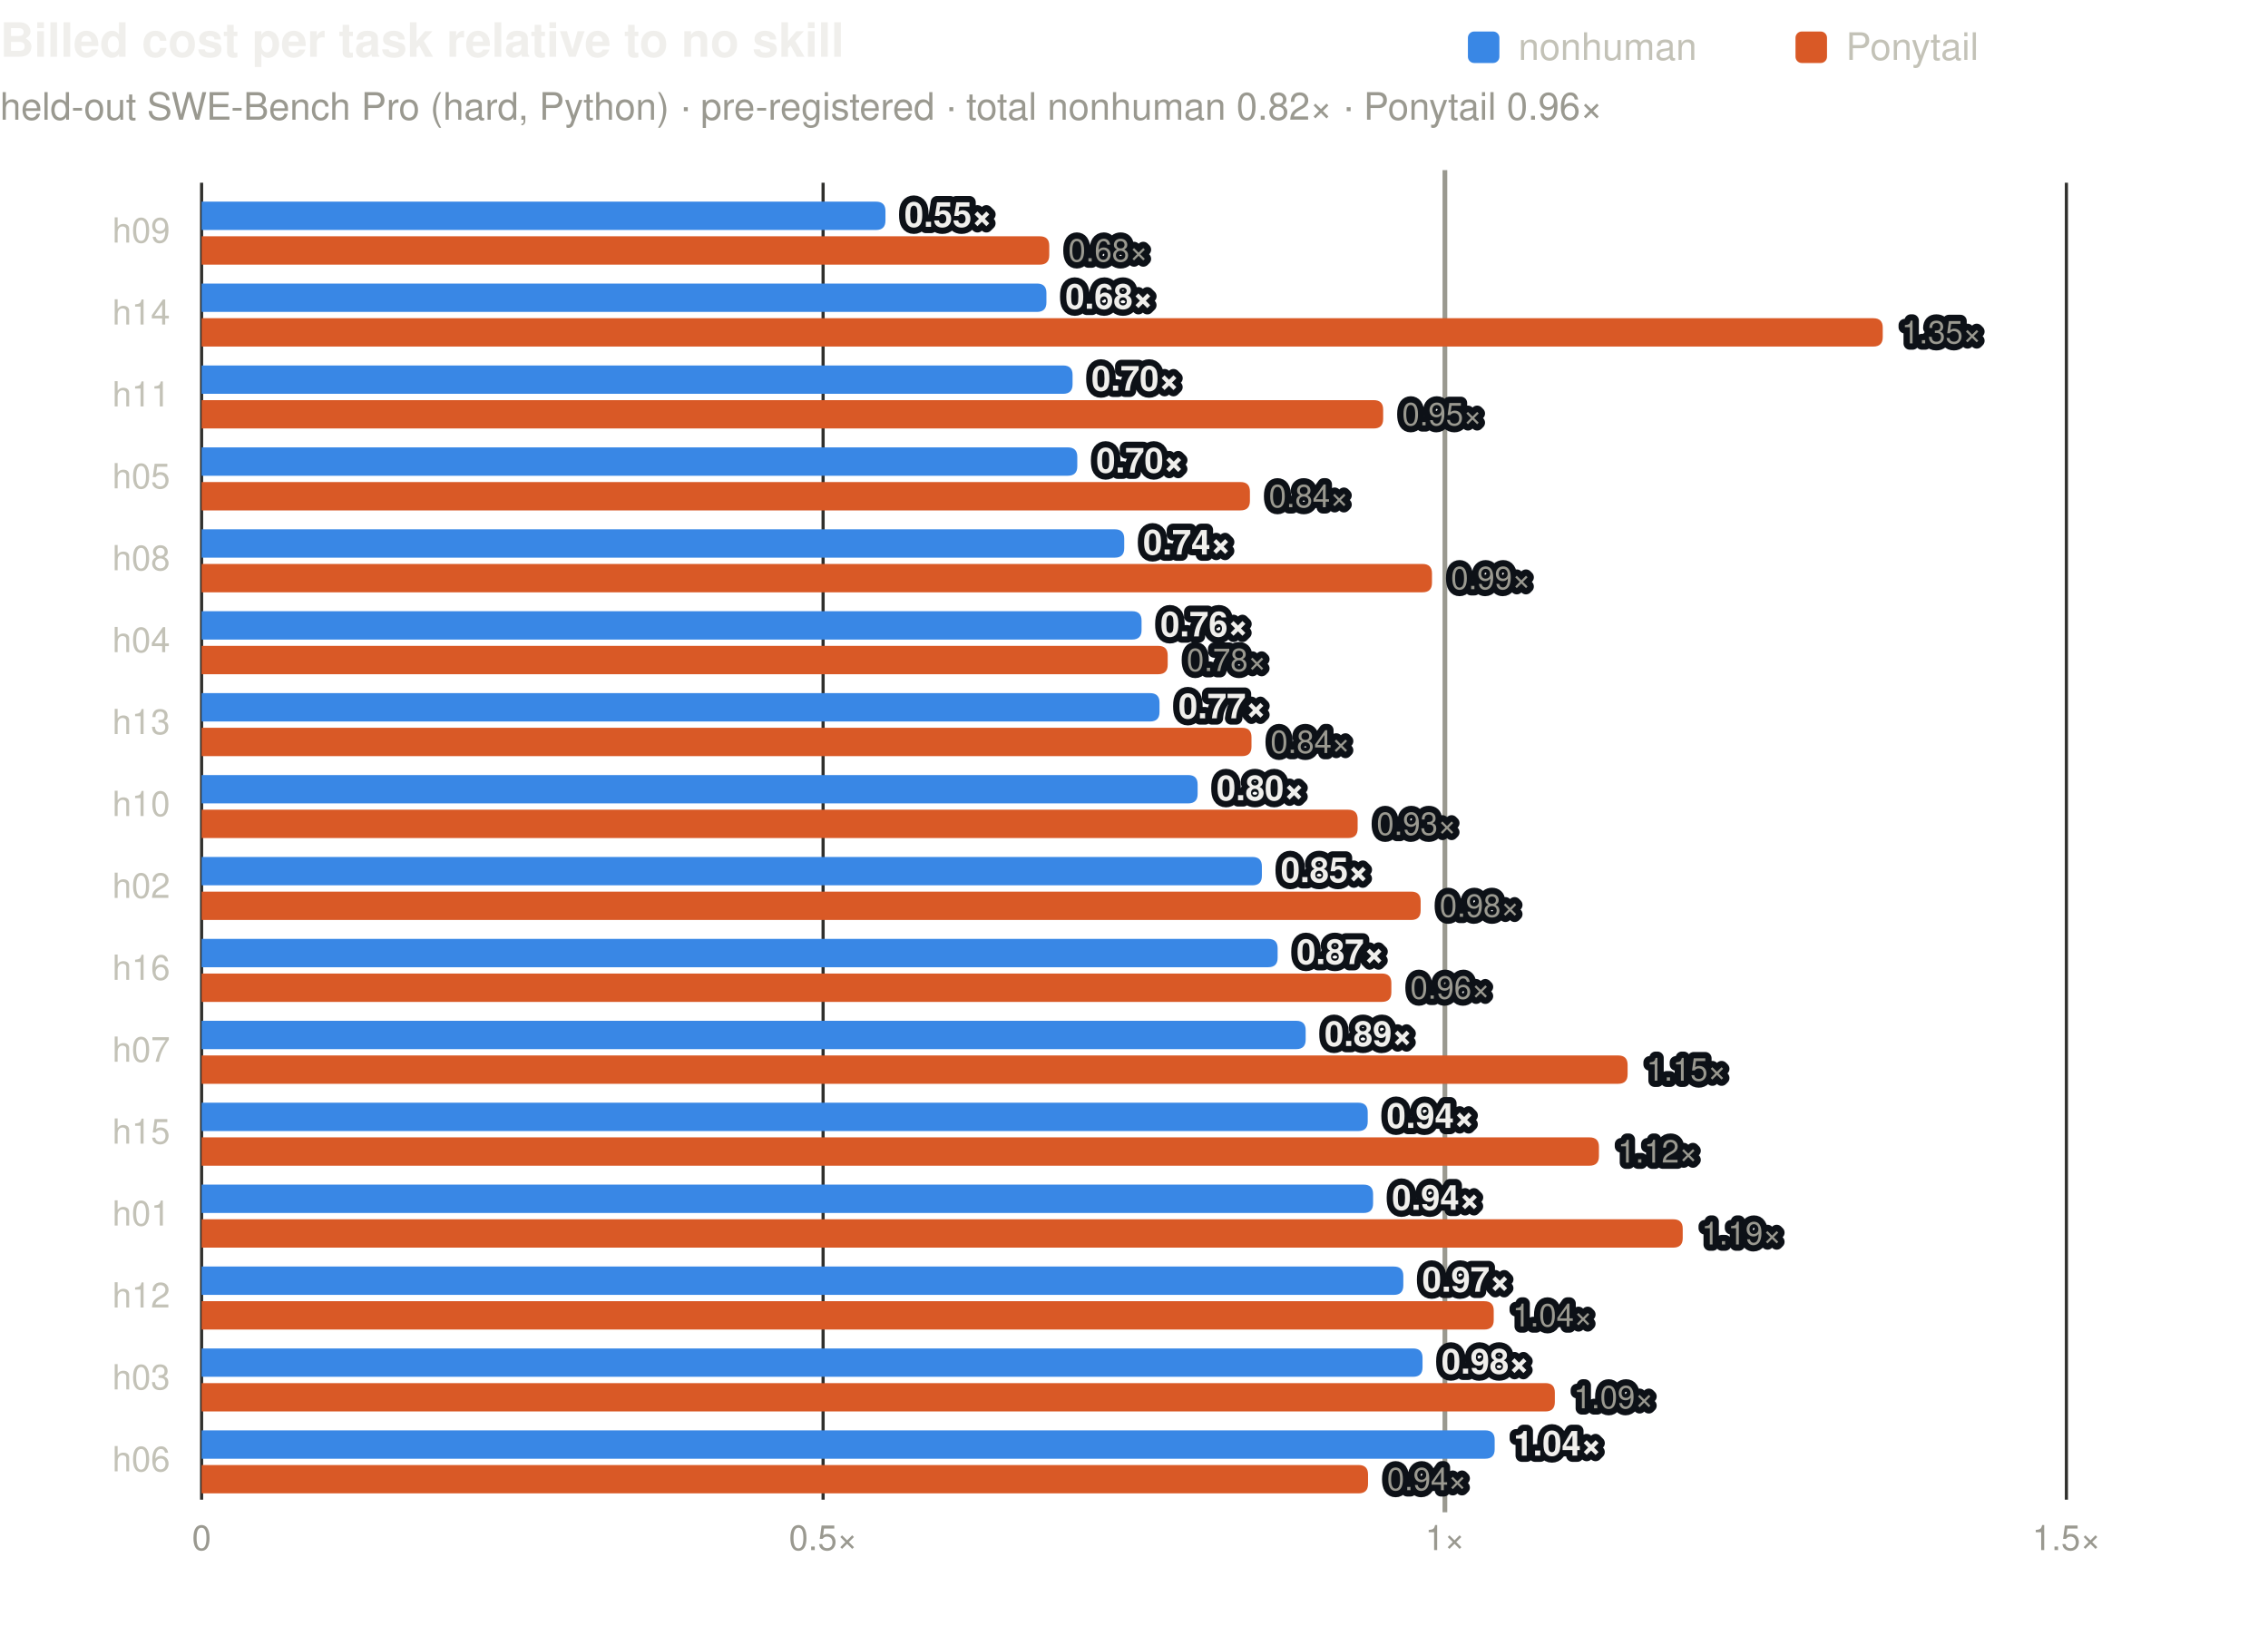
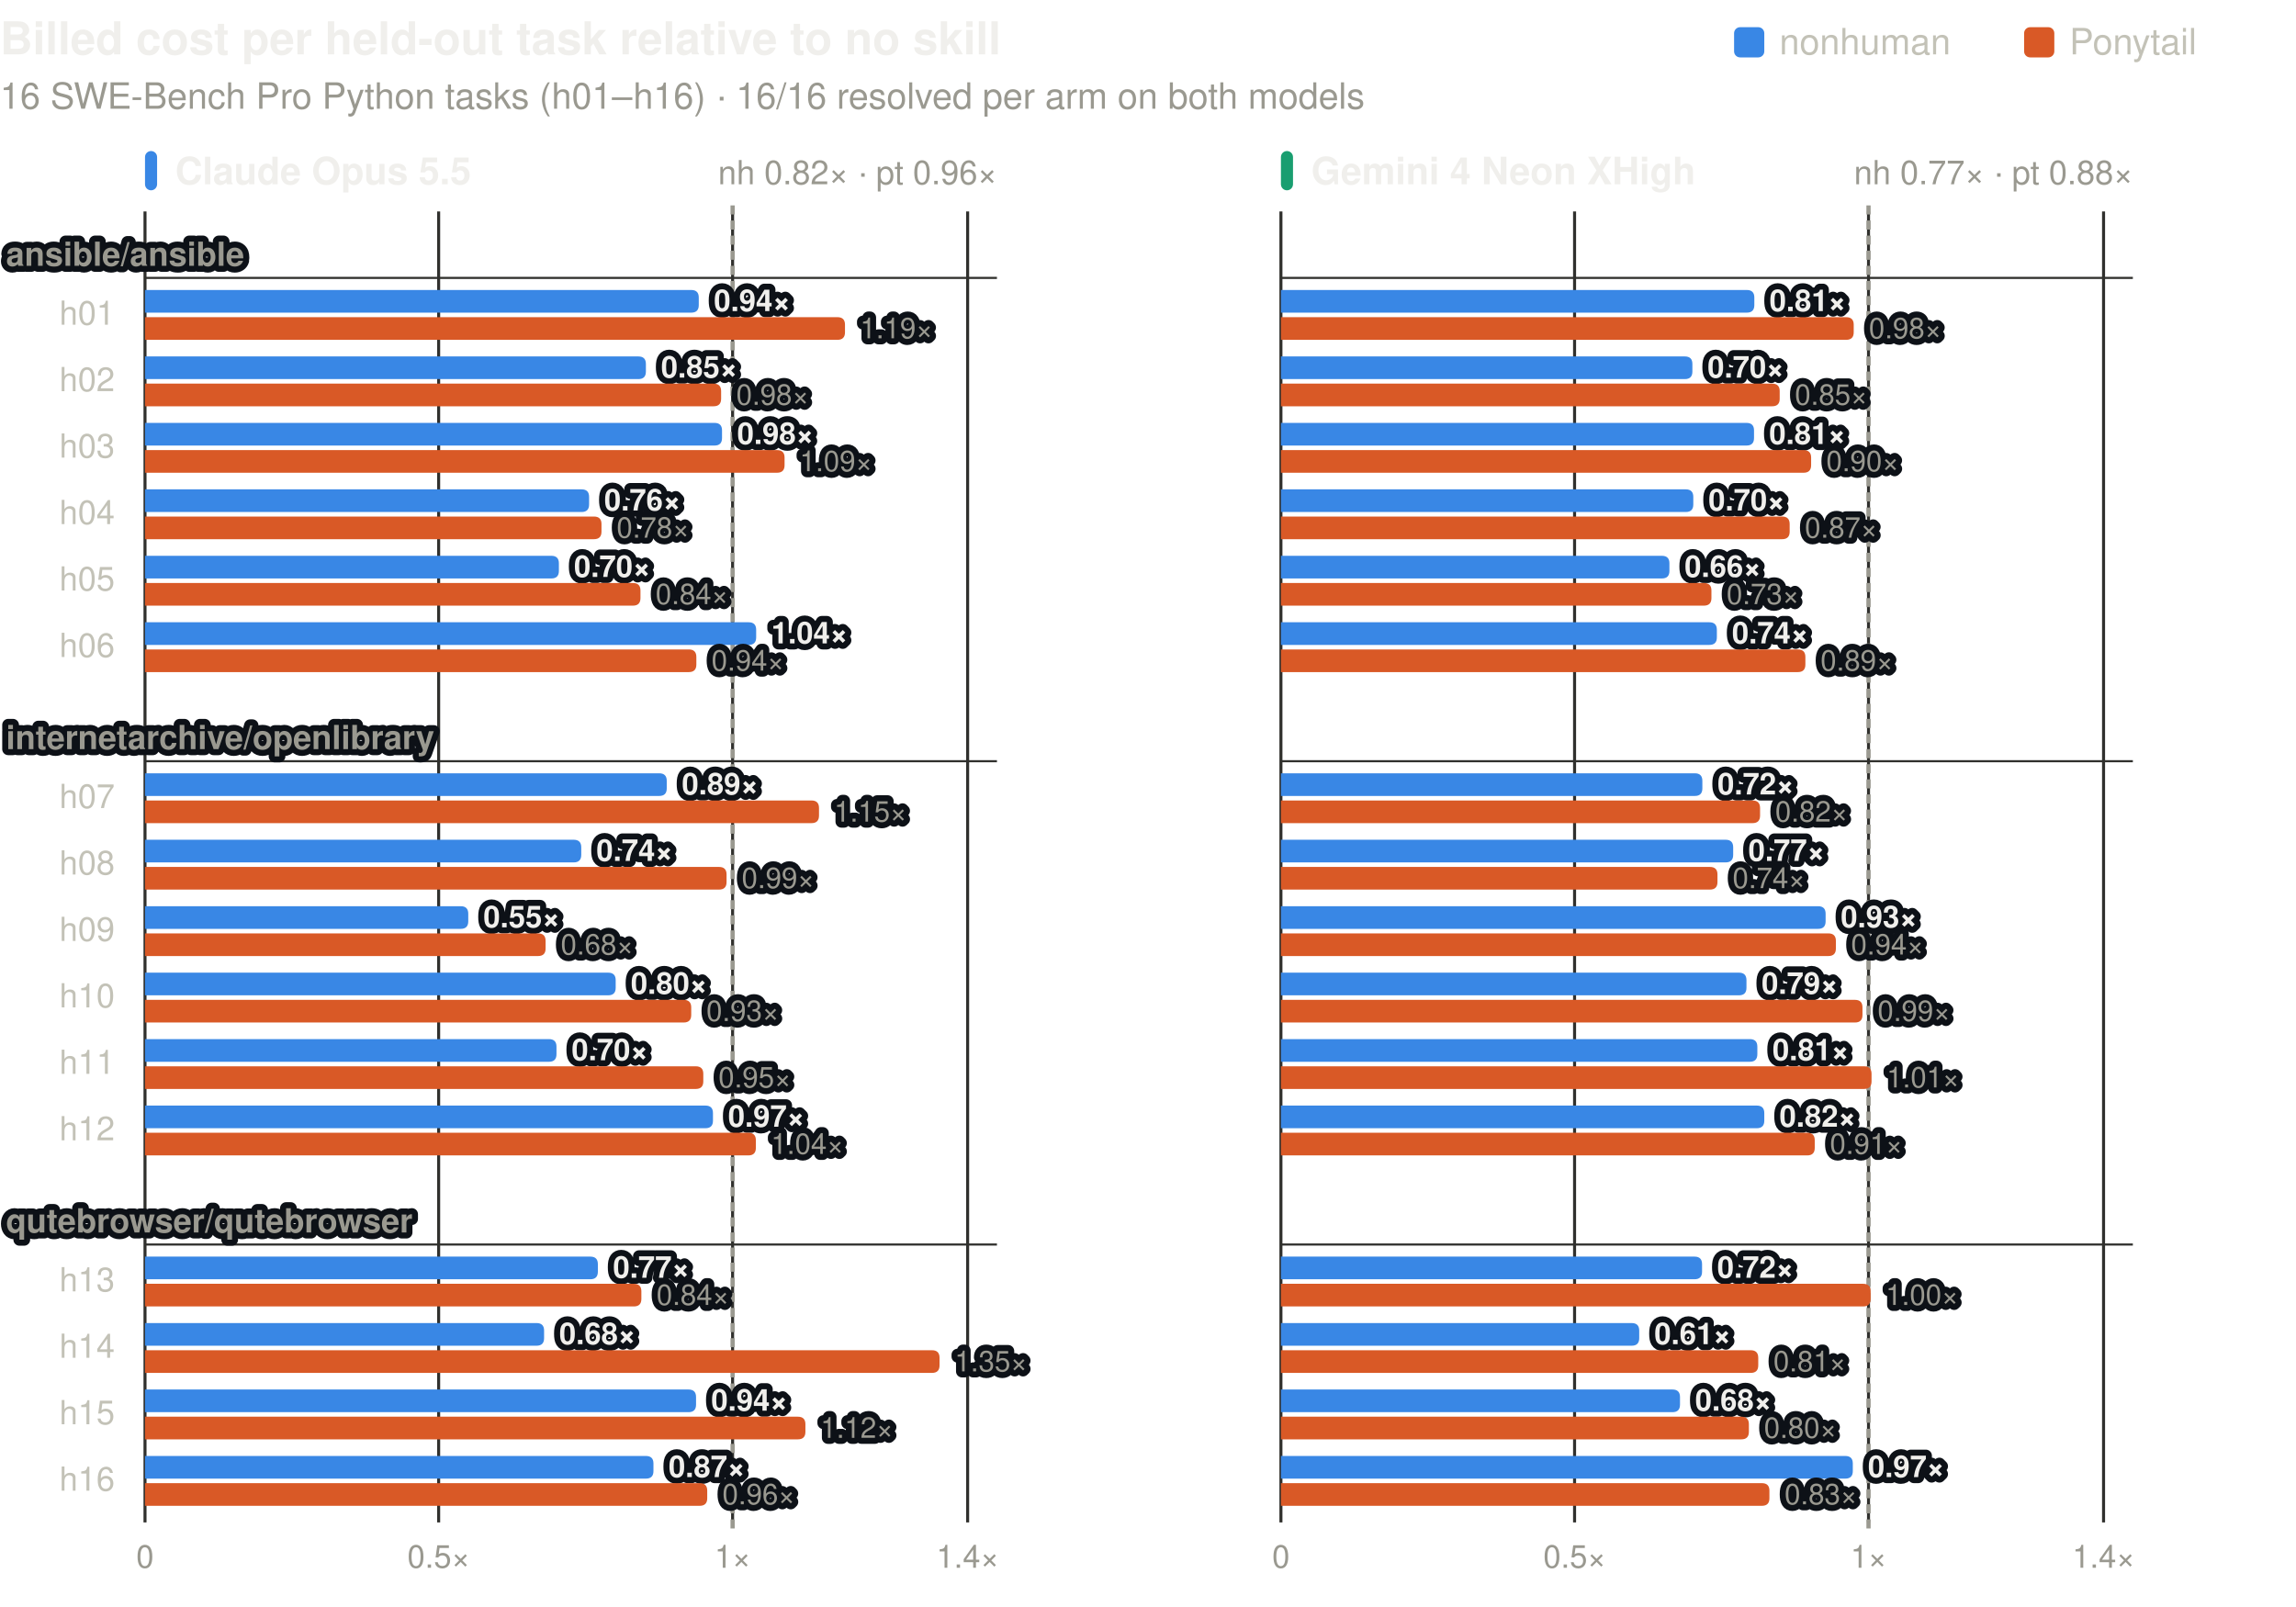
- <svg xmlns="http://www.w3.org/2000/svg" width="720" height="516" viewBox="0 0 720 516" font-family="-apple-system,BlinkMacSystemFont,'Segoe UI',Helvetica,Arial,sans-serif" role="img" aria-label="Billed cost per held-out task relative to no skill">
-   <text x="0.0" y="18.0" fill="#f0efec" font-size="15" font-weight="600" text-anchor="start">Billed cost per task relative to no skill</text>
-   <text x="0.0" y="38.0" fill="#9a9990" font-size="12" font-weight="400" text-anchor="start">held-out SWE-Bench Pro (hard, Python) · pre-registered · total nonhuman 0.82× · Ponytail 0.96×</text>
-   <rect x="466" y="10" width="10" height="10" rx="2" fill="#3987e5" />
-   <text x="482.0" y="19.0" fill="#c3c2b7" font-size="12" font-weight="400" text-anchor="start">nonhuman</text>
-   <rect x="570" y="10" width="10" height="10" rx="2" fill="#d95926" />
-   <text x="586.0" y="19.0" fill="#c3c2b7" font-size="12" font-weight="400" text-anchor="start">Ponytail</text>
-   <line x1="64.0" y1="58" x2="64.0" y2="476" stroke="#30302d" stroke-width="1" />
-   <text x="64.0" y="492.0" fill="#9a9990" font-size="11" font-weight="400" text-anchor="middle">0</text>
-   <line x1="261.3" y1="58" x2="261.3" y2="476" stroke="#30302d" stroke-width="1" />
-   <text x="261.3" y="492.0" fill="#9a9990" font-size="11" font-weight="400" text-anchor="middle">0.5×</text>
-   <line x1="458.7" y1="58" x2="458.7" y2="476" stroke="#30302d" stroke-width="1" />
-   <text x="458.7" y="492.0" fill="#9a9990" font-size="11" font-weight="400" text-anchor="middle">1×</text>
-   <line x1="656.0" y1="58" x2="656.0" y2="476" stroke="#30302d" stroke-width="1" />
-   <text x="656.0" y="492.0" fill="#9a9990" font-size="11" font-weight="400" text-anchor="middle">1.5×</text>
-   <line x1="458.7" y1="54" x2="458.7" y2="480" stroke="#9a9990" stroke-width="1.5" />
-   <text x="54.0" y="77.0" fill="#c3c2b7" font-size="11" font-weight="400" text-anchor="end">h09</text>
-   <path d="M64.0,64.0 H278.1 Q281.1,64.0 281.1,67.0 V70.0 Q281.1,73.0 278.1,73.0 H64.0 Z" fill="#3987e5" />
-   <text x="287.1" y="72.0" fill="#f0efec" font-size="11" font-weight="600" text-anchor="start" stroke="#0d1117" stroke-width="4" paint-order="stroke" stroke-linejoin="round">0.55×</text>
-   <path d="M64.0,75.0 H330.1 Q333.1,75.0 333.1,78.0 V81.0 Q333.1,84.0 330.1,84.0 H64.0 Z" fill="#d95926" />
-   <text x="339.1" y="83.0" fill="#9a9990" font-size="10" font-weight="400" text-anchor="start" stroke="#0d1117" stroke-width="4" paint-order="stroke" stroke-linejoin="round">0.68×</text>
-   <text x="54.0" y="103.0" fill="#c3c2b7" font-size="11" font-weight="400" text-anchor="end">h14</text>
-   <path d="M64.0,90.0 H329.2 Q332.2,90.0 332.2,93.0 V96.0 Q332.2,99.0 329.2,99.0 H64.0 Z" fill="#3987e5" />
-   <text x="338.2" y="98.0" fill="#f0efec" font-size="11" font-weight="600" text-anchor="start" stroke="#0d1117" stroke-width="4" paint-order="stroke" stroke-linejoin="round">0.68×</text>
-   <path d="M64.0,101.0 H594.7 Q597.7,101.0 597.7,104.0 V107.0 Q597.7,110.0 594.7,110.0 H64.0 Z" fill="#d95926" />
-   <text x="603.7" y="109.0" fill="#9a9990" font-size="10" font-weight="400" text-anchor="start" stroke="#0d1117" stroke-width="4" paint-order="stroke" stroke-linejoin="round">1.35×</text>
-   <text x="54.0" y="129.0" fill="#c3c2b7" font-size="11" font-weight="400" text-anchor="end">h11</text>
-   <path d="M64.0,116.0 H337.5 Q340.5,116.0 340.5,119.0 V122.0 Q340.5,125.0 337.5,125.0 H64.0 Z" fill="#3987e5" />
-   <text x="346.5" y="124.0" fill="#f0efec" font-size="11" font-weight="600" text-anchor="start" stroke="#0d1117" stroke-width="4" paint-order="stroke" stroke-linejoin="round">0.70×</text>
-   <path d="M64.0,127.0 H436.1 Q439.1,127.0 439.1,130.0 V133.0 Q439.1,136.0 436.1,136.0 H64.0 Z" fill="#d95926" />
-   <text x="445.1" y="135.0" fill="#9a9990" font-size="10" font-weight="400" text-anchor="start" stroke="#0d1117" stroke-width="4" paint-order="stroke" stroke-linejoin="round">0.95×</text>
-   <text x="54.0" y="155.0" fill="#c3c2b7" font-size="11" font-weight="400" text-anchor="end">h05</text>
-   <path d="M64.0,142.0 H339.0 Q342.0,142.0 342.0,145.0 V148.0 Q342.0,151.0 339.0,151.0 H64.0 Z" fill="#3987e5" />
-   <text x="348.0" y="150.0" fill="#f0efec" font-size="11" font-weight="600" text-anchor="start" stroke="#0d1117" stroke-width="4" paint-order="stroke" stroke-linejoin="round">0.70×</text>
-   <path d="M64.0,153.0 H393.8 Q396.8,153.0 396.8,156.0 V159.0 Q396.8,162.0 393.8,162.0 H64.0 Z" fill="#d95926" />
-   <text x="402.8" y="161.0" fill="#9a9990" font-size="10" font-weight="400" text-anchor="start" stroke="#0d1117" stroke-width="4" paint-order="stroke" stroke-linejoin="round">0.84×</text>
-   <text x="54.0" y="181.0" fill="#c3c2b7" font-size="11" font-weight="400" text-anchor="end">h08</text>
-   <path d="M64.0,168.0 H353.9 Q356.9,168.0 356.9,171.0 V174.0 Q356.9,177.0 353.9,177.0 H64.0 Z" fill="#3987e5" />
-   <text x="362.9" y="176.0" fill="#f0efec" font-size="11" font-weight="600" text-anchor="start" stroke="#0d1117" stroke-width="4" paint-order="stroke" stroke-linejoin="round">0.74×</text>
-   <path d="M64.0,179.0 H451.6 Q454.6,179.0 454.6,182.0 V185.0 Q454.6,188.0 451.6,188.0 H64.0 Z" fill="#d95926" />
-   <text x="460.6" y="187.0" fill="#9a9990" font-size="10" font-weight="400" text-anchor="start" stroke="#0d1117" stroke-width="4" paint-order="stroke" stroke-linejoin="round">0.99×</text>
-   <text x="54.0" y="207.0" fill="#c3c2b7" font-size="11" font-weight="400" text-anchor="end">h04</text>
-   <path d="M64.0,194.0 H359.4 Q362.4,194.0 362.4,197.0 V200.0 Q362.4,203.0 359.4,203.0 H64.0 Z" fill="#3987e5" />
-   <text x="368.4" y="202.0" fill="#f0efec" font-size="11" font-weight="600" text-anchor="start" stroke="#0d1117" stroke-width="4" paint-order="stroke" stroke-linejoin="round">0.76×</text>
-   <path d="M64.0,205.0 H367.7 Q370.7,205.0 370.7,208.0 V211.0 Q370.7,214.0 367.7,214.0 H64.0 Z" fill="#d95926" />
-   <text x="376.7" y="213.0" fill="#9a9990" font-size="10" font-weight="400" text-anchor="start" stroke="#0d1117" stroke-width="4" paint-order="stroke" stroke-linejoin="round">0.78×</text>
-   <text x="54.0" y="233.0" fill="#c3c2b7" font-size="11" font-weight="400" text-anchor="end">h13</text>
-   <path d="M64.0,220.0 H365.1 Q368.1,220.0 368.1,223.0 V226.0 Q368.1,229.0 365.1,229.0 H64.0 Z" fill="#3987e5" />
-   <text x="374.1" y="228.0" fill="#f0efec" font-size="11" font-weight="600" text-anchor="start" stroke="#0d1117" stroke-width="4" paint-order="stroke" stroke-linejoin="round">0.77×</text>
-   <path d="M64.0,231.0 H394.3 Q397.3,231.0 397.3,234.0 V237.0 Q397.3,240.0 394.3,240.0 H64.0 Z" fill="#d95926" />
-   <text x="403.3" y="239.0" fill="#9a9990" font-size="10" font-weight="400" text-anchor="start" stroke="#0d1117" stroke-width="4" paint-order="stroke" stroke-linejoin="round">0.84×</text>
-   <text x="54.0" y="259.0" fill="#c3c2b7" font-size="11" font-weight="400" text-anchor="end">h10</text>
-   <path d="M64.0,246.0 H377.2 Q380.2,246.0 380.2,249.0 V252.0 Q380.2,255.0 377.2,255.0 H64.0 Z" fill="#3987e5" />
-   <text x="386.2" y="254.0" fill="#f0efec" font-size="11" font-weight="600" text-anchor="start" stroke="#0d1117" stroke-width="4" paint-order="stroke" stroke-linejoin="round">0.80×</text>
-   <path d="M64.0,257.0 H428.0 Q431.0,257.0 431.0,260.0 V263.0 Q431.0,266.0 428.0,266.0 H64.0 Z" fill="#d95926" />
-   <text x="437.0" y="265.0" fill="#9a9990" font-size="10" font-weight="400" text-anchor="start" stroke="#0d1117" stroke-width="4" paint-order="stroke" stroke-linejoin="round">0.93×</text>
-   <text x="54.0" y="285.0" fill="#c3c2b7" font-size="11" font-weight="400" text-anchor="end">h02</text>
-   <path d="M64.0,272.0 H397.6 Q400.6,272.0 400.6,275.0 V278.0 Q400.6,281.0 397.6,281.0 H64.0 Z" fill="#3987e5" />
-   <text x="406.6" y="280.0" fill="#f0efec" font-size="11" font-weight="600" text-anchor="start" stroke="#0d1117" stroke-width="4" paint-order="stroke" stroke-linejoin="round">0.85×</text>
-   <path d="M64.0,283.0 H448.0 Q451.0,283.0 451.0,286.0 V289.0 Q451.0,292.0 448.0,292.0 H64.0 Z" fill="#d95926" />
-   <text x="457.0" y="291.0" fill="#9a9990" font-size="10" font-weight="400" text-anchor="start" stroke="#0d1117" stroke-width="4" paint-order="stroke" stroke-linejoin="round">0.98×</text>
-   <text x="54.0" y="311.0" fill="#c3c2b7" font-size="11" font-weight="400" text-anchor="end">h16</text>
-   <path d="M64.0,298.0 H402.6 Q405.6,298.0 405.6,301.0 V304.0 Q405.6,307.0 402.6,307.0 H64.0 Z" fill="#3987e5" />
-   <text x="411.6" y="306.0" fill="#f0efec" font-size="11" font-weight="600" text-anchor="start" stroke="#0d1117" stroke-width="4" paint-order="stroke" stroke-linejoin="round">0.87×</text>
-   <path d="M64.0,309.0 H438.7 Q441.7,309.0 441.7,312.0 V315.0 Q441.7,318.0 438.7,318.0 H64.0 Z" fill="#d95926" />
-   <text x="447.7" y="317.0" fill="#9a9990" font-size="10" font-weight="400" text-anchor="start" stroke="#0d1117" stroke-width="4" paint-order="stroke" stroke-linejoin="round">0.96×</text>
-   <text x="54.0" y="337.0" fill="#c3c2b7" font-size="11" font-weight="400" text-anchor="end">h07</text>
-   <path d="M64.0,324.0 H411.5 Q414.5,324.0 414.5,327.0 V330.0 Q414.5,333.0 411.5,333.0 H64.0 Z" fill="#3987e5" />
-   <text x="420.5" y="332.0" fill="#f0efec" font-size="11" font-weight="600" text-anchor="start" stroke="#0d1117" stroke-width="4" paint-order="stroke" stroke-linejoin="round">0.89×</text>
-   <path d="M64.0,335.0 H513.7 Q516.7,335.0 516.7,338.0 V341.0 Q516.7,344.0 513.7,344.0 H64.0 Z" fill="#d95926" />
-   <text x="522.7" y="343.0" fill="#9a9990" font-size="10" font-weight="400" text-anchor="start" stroke="#0d1117" stroke-width="4" paint-order="stroke" stroke-linejoin="round">1.15×</text>
-   <text x="54.0" y="363.0" fill="#c3c2b7" font-size="11" font-weight="400" text-anchor="end">h15</text>
-   <path d="M64.0,350.0 H431.2 Q434.2,350.0 434.2,353.0 V356.0 Q434.2,359.0 431.2,359.0 H64.0 Z" fill="#3987e5" />
-   <text x="440.2" y="358.0" fill="#f0efec" font-size="11" font-weight="600" text-anchor="start" stroke="#0d1117" stroke-width="4" paint-order="stroke" stroke-linejoin="round">0.94×</text>
-   <path d="M64.0,361.0 H504.6 Q507.6,361.0 507.6,364.0 V367.0 Q507.6,370.0 504.6,370.0 H64.0 Z" fill="#d95926" />
-   <text x="513.6" y="369.0" fill="#9a9990" font-size="10" font-weight="400" text-anchor="start" stroke="#0d1117" stroke-width="4" paint-order="stroke" stroke-linejoin="round">1.12×</text>
-   <text x="54.0" y="389.0" fill="#c3c2b7" font-size="11" font-weight="400" text-anchor="end">h01</text>
-   <path d="M64.0,376.0 H432.9 Q435.9,376.0 435.9,379.0 V382.0 Q435.9,385.0 432.9,385.0 H64.0 Z" fill="#3987e5" />
-   <text x="441.9" y="384.0" fill="#f0efec" font-size="11" font-weight="600" text-anchor="start" stroke="#0d1117" stroke-width="4" paint-order="stroke" stroke-linejoin="round">0.94×</text>
-   <path d="M64.0,387.0 H531.2 Q534.2,387.0 534.2,390.0 V393.0 Q534.2,396.0 531.2,396.0 H64.0 Z" fill="#d95926" />
-   <text x="540.2" y="395.0" fill="#9a9990" font-size="10" font-weight="400" text-anchor="start" stroke="#0d1117" stroke-width="4" paint-order="stroke" stroke-linejoin="round">1.19×</text>
-   <text x="54.0" y="415.0" fill="#c3c2b7" font-size="11" font-weight="400" text-anchor="end">h12</text>
-   <path d="M64.0,402.0 H442.5 Q445.5,402.0 445.5,405.0 V408.0 Q445.5,411.0 442.5,411.0 H64.0 Z" fill="#3987e5" />
-   <text x="451.5" y="410.0" fill="#f0efec" font-size="11" font-weight="600" text-anchor="start" stroke="#0d1117" stroke-width="4" paint-order="stroke" stroke-linejoin="round">0.97×</text>
-   <path d="M64.0,413.0 H471.2 Q474.2,413.0 474.2,416.0 V419.0 Q474.2,422.0 471.2,422.0 H64.0 Z" fill="#d95926" />
-   <text x="480.2" y="421.0" fill="#9a9990" font-size="10" font-weight="400" text-anchor="start" stroke="#0d1117" stroke-width="4" paint-order="stroke" stroke-linejoin="round">1.04×</text>
-   <text x="54.0" y="441.0" fill="#c3c2b7" font-size="11" font-weight="400" text-anchor="end">h03</text>
-   <path d="M64.0,428.0 H448.6 Q451.6,428.0 451.6,431.0 V434.0 Q451.6,437.0 448.6,437.0 H64.0 Z" fill="#3987e5" />
-   <text x="457.6" y="436.0" fill="#f0efec" font-size="11" font-weight="600" text-anchor="start" stroke="#0d1117" stroke-width="4" paint-order="stroke" stroke-linejoin="round">0.98×</text>
-   <path d="M64.0,439.0 H490.6 Q493.6,439.0 493.6,442.0 V445.0 Q493.6,448.0 490.6,448.0 H64.0 Z" fill="#d95926" />
-   <text x="499.6" y="447.0" fill="#9a9990" font-size="10" font-weight="400" text-anchor="start" stroke="#0d1117" stroke-width="4" paint-order="stroke" stroke-linejoin="round">1.09×</text>
-   <text x="54.0" y="467.0" fill="#c3c2b7" font-size="11" font-weight="400" text-anchor="end">h06</text>
-   <path d="M64.0,454.0 H471.5 Q474.5,454.0 474.5,457.0 V460.0 Q474.5,463.0 471.5,463.0 H64.0 Z" fill="#3987e5" />
-   <text x="480.5" y="462.0" fill="#f0efec" font-size="11" font-weight="600" text-anchor="start" stroke="#0d1117" stroke-width="4" paint-order="stroke" stroke-linejoin="round">1.04×</text>
-   <path d="M64.0,465.0 H431.3 Q434.3,465.0 434.3,468.0 V471.0 Q434.3,474.0 431.3,474.0 H64.0 Z" fill="#d95926" />
-   <text x="440.3" y="473.0" fill="#9a9990" font-size="10" font-weight="400" text-anchor="start" stroke="#0d1117" stroke-width="4" paint-order="stroke" stroke-linejoin="round">0.94×</text>
+ <svg xmlns="http://www.w3.org/2000/svg" width="760" height="532" viewBox="0 0 760 532" font-family="-apple-system,BlinkMacSystemFont,'Segoe UI',Helvetica,Arial,sans-serif" role="img" aria-label="Billed cost per held-out task on Claude Opus 5.5 and Gemini 4 Neon XHigh">
+   <text x="0.0" y="18.0" fill="#f0efec" font-size="15" font-weight="600" text-anchor="start">Billed cost per held-out task relative to no skill</text>
+   <text x="0.0" y="36.0" fill="#9a9990" font-size="12" font-weight="400" text-anchor="start">16 SWE-Bench Pro Python tasks (h01–h16) · 16/16 resolved per arm on both models</text>
+   <rect x="574" y="9" width="10" height="10" rx="2" fill="#3987e5" />
+   <text x="589.0" y="18.0" fill="#c3c2b7" font-size="12" font-weight="400" text-anchor="start">nonhuman</text>
+   <rect x="670" y="9" width="10" height="10" rx="2" fill="#d95926" />
+   <text x="685.0" y="18.0" fill="#c3c2b7" font-size="12" font-weight="400" text-anchor="start">Ponytail</text>
+   <rect x="48" y="50" width="4" height="13" rx="2" fill="#3987e5" />
+   <text x="58.0" y="61.0" fill="#f0efec" font-size="12.5" font-weight="650" text-anchor="start">Claude Opus 5.5</text>
+   <text x="330.0" y="61.0" fill="#9a9990" font-size="11" font-weight="400" text-anchor="end">nh 0.82× · pt 0.96×</text>
+   <line x1="48.0" y1="70" x2="48.0" y2="504" stroke="#30302d" stroke-width="1" />
+   <text x="48.0" y="519.0" fill="#9a9990" font-size="10.5" font-weight="400" text-anchor="middle">0</text>
+   <line x1="145.2" y1="70" x2="145.2" y2="504" stroke="#30302d" stroke-width="1" />
+   <text x="145.2" y="519.0" fill="#9a9990" font-size="10.5" font-weight="400" text-anchor="middle">0.5×</text>
+   <line x1="242.5" y1="70" x2="242.5" y2="504" stroke="#30302d" stroke-width="1" />
+   <text x="242.5" y="519.0" fill="#9a9990" font-size="10.5" font-weight="400" text-anchor="middle">1×</text>
+   <line x1="320.3" y1="70" x2="320.3" y2="504" stroke="#30302d" stroke-width="1" />
+   <text x="320.3" y="519.0" fill="#9a9990" font-size="10.5" font-weight="400" text-anchor="middle">1.4×</text>
+   <line x1="242.5" y1="68" x2="242.5" y2="506" stroke="#9a9990" stroke-width="1.4" stroke-dasharray="3,2" />
+   <rect x="424" y="50" width="4" height="13" rx="2" fill="#199e70" />
+   <text x="434.0" y="61.0" fill="#f0efec" font-size="12.5" font-weight="650" text-anchor="start">Gemini 4 Neon XHigh</text>
+   <text x="706.0" y="61.0" fill="#9a9990" font-size="11" font-weight="400" text-anchor="end">nh 0.77× · pt 0.88×</text>
+   <line x1="424.0" y1="70" x2="424.0" y2="504" stroke="#30302d" stroke-width="1" />
+   <text x="424.0" y="519.0" fill="#9a9990" font-size="10.5" font-weight="400" text-anchor="middle">0</text>
+   <line x1="521.2" y1="70" x2="521.2" y2="504" stroke="#30302d" stroke-width="1" />
+   <text x="521.2" y="519.0" fill="#9a9990" font-size="10.5" font-weight="400" text-anchor="middle">0.5×</text>
+   <line x1="618.5" y1="70" x2="618.5" y2="504" stroke="#30302d" stroke-width="1" />
+   <text x="618.5" y="519.0" fill="#9a9990" font-size="10.5" font-weight="400" text-anchor="middle">1×</text>
+   <line x1="696.3" y1="70" x2="696.3" y2="504" stroke="#30302d" stroke-width="1" />
+   <text x="696.3" y="519.0" fill="#9a9990" font-size="10.5" font-weight="400" text-anchor="middle">1.4×</text>
+   <line x1="618.5" y1="68" x2="618.5" y2="506" stroke="#9a9990" stroke-width="1.4" stroke-dasharray="3,2" />
+   <line x1="48" y1="92" x2="330" y2="92" stroke="#30302d" stroke-width="0.7" />
+   <line x1="424" y1="92" x2="706" y2="92" stroke="#30302d" stroke-width="0.7" />
+   <text x="2.0" y="88.0" fill="#9a9990" font-size="11" font-weight="600" text-anchor="start" stroke="#0d1117" stroke-width="4" paint-order="stroke" stroke-linejoin="round">ansible/ansible</text>
+   <text x="38.0" y="107.5" fill="#c3c2b7" font-size="11" font-weight="500" text-anchor="end">h01</text>
+   <path d="M48.0,96.0 H228.8 Q231.3,96.0 231.3,98.5 V101.0 Q231.3,103.5 228.8,103.5 H48.0 Z" fill="#3987e5" />
+   <text x="236.3" y="103.0" fill="#f0efec" font-size="10" font-weight="600" text-anchor="start" stroke="#0d1117" stroke-width="4" paint-order="stroke" stroke-linejoin="round">0.94×</text>
+   <path d="M48.0,105.0 H277.2 Q279.7,105.0 279.7,107.5 V110.0 Q279.7,112.5 277.2,112.5 H48.0 Z" fill="#d95926" />
+   <text x="284.7" y="112.0" fill="#9a9990" font-size="9.5" font-weight="400" text-anchor="start" stroke="#0d1117" stroke-width="4" paint-order="stroke" stroke-linejoin="round">1.19×</text>
+   <path d="M424.0,96.0 H578.2 Q580.7,96.0 580.7,98.5 V101.0 Q580.7,103.5 578.2,103.5 H424.0 Z" fill="#3987e5" />
+   <text x="585.7" y="103.0" fill="#f0efec" font-size="10" font-weight="600" text-anchor="start" stroke="#0d1117" stroke-width="4" paint-order="stroke" stroke-linejoin="round">0.81×</text>
+   <path d="M424.0,105.0 H611.1 Q613.6,105.0 613.6,107.5 V110.0 Q613.6,112.5 611.1,112.5 H424.0 Z" fill="#d95926" />
+   <text x="618.6" y="112.0" fill="#9a9990" font-size="9.5" font-weight="400" text-anchor="start" stroke="#0d1117" stroke-width="4" paint-order="stroke" stroke-linejoin="round">0.98×</text>
+   <text x="38.0" y="129.5" fill="#c3c2b7" font-size="11" font-weight="500" text-anchor="end">h02</text>
+   <path d="M48.0,118.0 H211.3 Q213.8,118.0 213.8,120.5 V123.0 Q213.8,125.5 211.3,125.5 H48.0 Z" fill="#3987e5" />
+   <text x="218.8" y="125.0" fill="#f0efec" font-size="10" font-weight="600" text-anchor="start" stroke="#0d1117" stroke-width="4" paint-order="stroke" stroke-linejoin="round">0.85×</text>
+   <path d="M48.0,127.0 H236.2 Q238.7,127.0 238.7,129.5 V132.0 Q238.7,134.5 236.2,134.5 H48.0 Z" fill="#d95926" />
+   <text x="243.7" y="134.0" fill="#9a9990" font-size="9.5" font-weight="400" text-anchor="start" stroke="#0d1117" stroke-width="4" paint-order="stroke" stroke-linejoin="round">0.98×</text>
+   <path d="M424.0,118.0 H557.7 Q560.2,118.0 560.2,120.5 V123.0 Q560.2,125.5 557.7,125.5 H424.0 Z" fill="#3987e5" />
+   <text x="565.2" y="125.0" fill="#f0efec" font-size="10" font-weight="600" text-anchor="start" stroke="#0d1117" stroke-width="4" paint-order="stroke" stroke-linejoin="round">0.70×</text>
+   <path d="M424.0,127.0 H586.6 Q589.1,127.0 589.1,129.5 V132.0 Q589.1,134.5 586.6,134.5 H424.0 Z" fill="#d95926" />
+   <text x="594.1" y="134.0" fill="#9a9990" font-size="9.5" font-weight="400" text-anchor="start" stroke="#0d1117" stroke-width="4" paint-order="stroke" stroke-linejoin="round">0.85×</text>
+   <text x="38.0" y="151.5" fill="#c3c2b7" font-size="11" font-weight="500" text-anchor="end">h03</text>
+   <path d="M48.0,140.0 H236.5 Q239.0,140.0 239.0,142.5 V145.0 Q239.0,147.5 236.5,147.5 H48.0 Z" fill="#3987e5" />
+   <text x="244.0" y="147.0" fill="#f0efec" font-size="10" font-weight="600" text-anchor="start" stroke="#0d1117" stroke-width="4" paint-order="stroke" stroke-linejoin="round">0.98×</text>
+   <path d="M48.0,149.0 H257.2 Q259.7,149.0 259.7,151.5 V154.0 Q259.7,156.5 257.2,156.5 H48.0 Z" fill="#d95926" />
+   <text x="264.7" y="156.0" fill="#9a9990" font-size="9.5" font-weight="400" text-anchor="start" stroke="#0d1117" stroke-width="4" paint-order="stroke" stroke-linejoin="round">1.09×</text>
+   <path d="M424.0,140.0 H578.1 Q580.6,140.0 580.6,142.5 V145.0 Q580.6,147.5 578.1,147.5 H424.0 Z" fill="#3987e5" />
+   <text x="585.6" y="147.0" fill="#f0efec" font-size="10" font-weight="600" text-anchor="start" stroke="#0d1117" stroke-width="4" paint-order="stroke" stroke-linejoin="round">0.81×</text>
+   <path d="M424.0,149.0 H597.0 Q599.5,149.0 599.5,151.5 V154.0 Q599.5,156.5 597.0,156.5 H424.0 Z" fill="#d95926" />
+   <text x="604.5" y="156.0" fill="#9a9990" font-size="9.5" font-weight="400" text-anchor="start" stroke="#0d1117" stroke-width="4" paint-order="stroke" stroke-linejoin="round">0.90×</text>
+   <text x="38.0" y="173.5" fill="#c3c2b7" font-size="11" font-weight="500" text-anchor="end">h04</text>
+   <path d="M48.0,162.0 H192.5 Q195.0,162.0 195.0,164.5 V167.0 Q195.0,169.5 192.5,169.5 H48.0 Z" fill="#3987e5" />
+   <text x="200.0" y="169.0" fill="#f0efec" font-size="10" font-weight="600" text-anchor="start" stroke="#0d1117" stroke-width="4" paint-order="stroke" stroke-linejoin="round">0.76×</text>
+   <path d="M48.0,171.0 H196.6 Q199.1,171.0 199.1,173.5 V176.0 Q199.1,178.5 196.6,178.5 H48.0 Z" fill="#d95926" />
+   <text x="204.1" y="178.0" fill="#9a9990" font-size="9.5" font-weight="400" text-anchor="start" stroke="#0d1117" stroke-width="4" paint-order="stroke" stroke-linejoin="round">0.78×</text>
+   <path d="M424.0,162.0 H558.0 Q560.5,162.0 560.5,164.5 V167.0 Q560.5,169.5 558.0,169.5 H424.0 Z" fill="#3987e5" />
+   <text x="565.5" y="169.0" fill="#f0efec" font-size="10" font-weight="600" text-anchor="start" stroke="#0d1117" stroke-width="4" paint-order="stroke" stroke-linejoin="round">0.70×</text>
+   <path d="M424.0,171.0 H589.9 Q592.4,171.0 592.4,173.5 V176.0 Q592.4,178.5 589.9,178.5 H424.0 Z" fill="#d95926" />
+   <text x="597.4" y="178.0" fill="#9a9990" font-size="9.5" font-weight="400" text-anchor="start" stroke="#0d1117" stroke-width="4" paint-order="stroke" stroke-linejoin="round">0.87×</text>
+   <text x="38.0" y="195.5" fill="#c3c2b7" font-size="11" font-weight="500" text-anchor="end">h05</text>
+   <path d="M48.0,184.0 H182.5 Q185.0,184.0 185.0,186.5 V189.0 Q185.0,191.5 182.5,191.5 H48.0 Z" fill="#3987e5" />
+   <text x="190.0" y="191.0" fill="#f0efec" font-size="10" font-weight="600" text-anchor="start" stroke="#0d1117" stroke-width="4" paint-order="stroke" stroke-linejoin="round">0.70×</text>
+   <path d="M48.0,193.0 H209.5 Q212.0,193.0 212.0,195.5 V198.0 Q212.0,200.5 209.5,200.5 H48.0 Z" fill="#d95926" />
+   <text x="217.0" y="200.0" fill="#9a9990" font-size="9.5" font-weight="400" text-anchor="start" stroke="#0d1117" stroke-width="4" paint-order="stroke" stroke-linejoin="round">0.84×</text>
+   <path d="M424.0,184.0 H550.1 Q552.6,184.0 552.6,186.5 V189.0 Q552.6,191.5 550.1,191.5 H424.0 Z" fill="#3987e5" />
+   <text x="557.6" y="191.0" fill="#f0efec" font-size="10" font-weight="600" text-anchor="start" stroke="#0d1117" stroke-width="4" paint-order="stroke" stroke-linejoin="round">0.66×</text>
+   <path d="M424.0,193.0 H564.0 Q566.5,193.0 566.5,195.5 V198.0 Q566.5,200.5 564.0,200.5 H424.0 Z" fill="#d95926" />
+   <text x="571.5" y="200.0" fill="#9a9990" font-size="9.5" font-weight="400" text-anchor="start" stroke="#0d1117" stroke-width="4" paint-order="stroke" stroke-linejoin="round">0.73×</text>
+   <text x="38.0" y="217.5" fill="#c3c2b7" font-size="11" font-weight="500" text-anchor="end">h06</text>
+   <path d="M48.0,206.0 H247.8 Q250.3,206.0 250.3,208.5 V211.0 Q250.3,213.5 247.8,213.5 H48.0 Z" fill="#3987e5" />
+   <text x="255.3" y="213.0" fill="#f0efec" font-size="10" font-weight="600" text-anchor="start" stroke="#0d1117" stroke-width="4" paint-order="stroke" stroke-linejoin="round">1.04×</text>
+   <path d="M48.0,215.0 H228.0 Q230.5,215.0 230.5,217.5 V220.0 Q230.5,222.5 228.0,222.5 H48.0 Z" fill="#d95926" />
+   <text x="235.5" y="222.0" fill="#9a9990" font-size="9.5" font-weight="400" text-anchor="start" stroke="#0d1117" stroke-width="4" paint-order="stroke" stroke-linejoin="round">0.94×</text>
+   <path d="M424.0,206.0 H565.8 Q568.3,206.0 568.3,208.5 V211.0 Q568.3,213.5 565.8,213.5 H424.0 Z" fill="#3987e5" />
+   <text x="573.3" y="213.0" fill="#f0efec" font-size="10" font-weight="600" text-anchor="start" stroke="#0d1117" stroke-width="4" paint-order="stroke" stroke-linejoin="round">0.74×</text>
+   <path d="M424.0,215.0 H595.1 Q597.6,215.0 597.6,217.5 V220.0 Q597.6,222.5 595.1,222.5 H424.0 Z" fill="#d95926" />
+   <text x="602.6" y="222.0" fill="#9a9990" font-size="9.5" font-weight="400" text-anchor="start" stroke="#0d1117" stroke-width="4" paint-order="stroke" stroke-linejoin="round">0.89×</text>
+   <line x1="48" y1="252" x2="330" y2="252" stroke="#30302d" stroke-width="0.7" />
+   <line x1="424" y1="252" x2="706" y2="252" stroke="#30302d" stroke-width="0.7" />
+   <text x="2.0" y="248.0" fill="#9a9990" font-size="11" font-weight="600" text-anchor="start" stroke="#0d1117" stroke-width="4" paint-order="stroke" stroke-linejoin="round">internetarchive/openlibrary</text>
+   <text x="38.0" y="267.5" fill="#c3c2b7" font-size="11" font-weight="500" text-anchor="end">h07</text>
+   <path d="M48.0,256.0 H218.2 Q220.7,256.0 220.7,258.5 V261.0 Q220.7,263.5 218.2,263.5 H48.0 Z" fill="#3987e5" />
+   <text x="225.7" y="263.0" fill="#f0efec" font-size="10" font-weight="600" text-anchor="start" stroke="#0d1117" stroke-width="4" paint-order="stroke" stroke-linejoin="round">0.89×</text>
+   <path d="M48.0,265.0 H268.6 Q271.1,265.0 271.1,267.5 V270.0 Q271.1,272.5 268.6,272.5 H48.0 Z" fill="#d95926" />
+   <text x="276.1" y="272.0" fill="#9a9990" font-size="9.5" font-weight="400" text-anchor="start" stroke="#0d1117" stroke-width="4" paint-order="stroke" stroke-linejoin="round">1.15×</text>
+   <path d="M424.0,256.0 H561.0 Q563.5,256.0 563.5,258.5 V261.0 Q563.5,263.5 561.0,263.5 H424.0 Z" fill="#3987e5" />
+   <text x="568.5" y="263.0" fill="#f0efec" font-size="10" font-weight="600" text-anchor="start" stroke="#0d1117" stroke-width="4" paint-order="stroke" stroke-linejoin="round">0.72×</text>
+   <path d="M424.0,265.0 H580.1 Q582.6,265.0 582.6,267.5 V270.0 Q582.6,272.5 580.1,272.5 H424.0 Z" fill="#d95926" />
+   <text x="587.6" y="272.0" fill="#9a9990" font-size="9.5" font-weight="400" text-anchor="start" stroke="#0d1117" stroke-width="4" paint-order="stroke" stroke-linejoin="round">0.82×</text>
+   <text x="38.0" y="289.5" fill="#c3c2b7" font-size="11" font-weight="500" text-anchor="end">h08</text>
+   <path d="M48.0,278.0 H189.9 Q192.4,278.0 192.4,280.5 V283.0 Q192.4,285.5 189.9,285.5 H48.0 Z" fill="#3987e5" />
+   <text x="197.4" y="285.0" fill="#f0efec" font-size="10" font-weight="600" text-anchor="start" stroke="#0d1117" stroke-width="4" paint-order="stroke" stroke-linejoin="round">0.74×</text>
+   <path d="M48.0,287.0 H238.0 Q240.5,287.0 240.5,289.5 V292.0 Q240.5,294.5 238.0,294.5 H48.0 Z" fill="#d95926" />
+   <text x="245.5" y="294.0" fill="#9a9990" font-size="9.5" font-weight="400" text-anchor="start" stroke="#0d1117" stroke-width="4" paint-order="stroke" stroke-linejoin="round">0.99×</text>
+   <path d="M424.0,278.0 H571.2 Q573.7,278.0 573.7,280.5 V283.0 Q573.7,285.5 571.2,285.5 H424.0 Z" fill="#3987e5" />
+   <text x="578.7" y="285.0" fill="#f0efec" font-size="10" font-weight="600" text-anchor="start" stroke="#0d1117" stroke-width="4" paint-order="stroke" stroke-linejoin="round">0.77×</text>
+   <path d="M424.0,287.0 H566.0 Q568.5,287.0 568.5,289.5 V292.0 Q568.5,294.5 566.0,294.5 H424.0 Z" fill="#d95926" />
+   <text x="573.5" y="294.0" fill="#9a9990" font-size="9.5" font-weight="400" text-anchor="start" stroke="#0d1117" stroke-width="4" paint-order="stroke" stroke-linejoin="round">0.74×</text>
+   <text x="38.0" y="311.5" fill="#c3c2b7" font-size="11" font-weight="500" text-anchor="end">h09</text>
+   <path d="M48.0,300.0 H152.5 Q155.0,300.0 155.0,302.5 V305.0 Q155.0,307.5 152.5,307.5 H48.0 Z" fill="#3987e5" />
+   <text x="160.0" y="307.0" fill="#f0efec" font-size="10" font-weight="600" text-anchor="start" stroke="#0d1117" stroke-width="4" paint-order="stroke" stroke-linejoin="round">0.55×</text>
+   <path d="M48.0,309.0 H178.1 Q180.6,309.0 180.6,311.5 V314.0 Q180.6,316.5 178.1,316.5 H48.0 Z" fill="#d95926" />
+   <text x="185.6" y="316.0" fill="#9a9990" font-size="9.5" font-weight="400" text-anchor="start" stroke="#0d1117" stroke-width="4" paint-order="stroke" stroke-linejoin="round">0.68×</text>
+   <path d="M424.0,300.0 H601.8 Q604.3,300.0 604.3,302.5 V305.0 Q604.3,307.5 601.8,307.5 H424.0 Z" fill="#3987e5" />
+   <text x="609.3" y="307.0" fill="#f0efec" font-size="10" font-weight="600" text-anchor="start" stroke="#0d1117" stroke-width="4" paint-order="stroke" stroke-linejoin="round">0.93×</text>
+   <path d="M424.0,309.0 H605.2 Q607.7,309.0 607.7,311.5 V314.0 Q607.7,316.5 605.2,316.5 H424.0 Z" fill="#d95926" />
+   <text x="612.7" y="316.0" fill="#9a9990" font-size="9.5" font-weight="400" text-anchor="start" stroke="#0d1117" stroke-width="4" paint-order="stroke" stroke-linejoin="round">0.94×</text>
+   <text x="38.0" y="333.5" fill="#c3c2b7" font-size="11" font-weight="500" text-anchor="end">h10</text>
+   <path d="M48.0,322.0 H201.3 Q203.8,322.0 203.8,324.5 V327.0 Q203.8,329.5 201.3,329.5 H48.0 Z" fill="#3987e5" />
+   <text x="208.8" y="329.0" fill="#f0efec" font-size="10" font-weight="600" text-anchor="start" stroke="#0d1117" stroke-width="4" paint-order="stroke" stroke-linejoin="round">0.80×</text>
+   <path d="M48.0,331.0 H226.3 Q228.8,331.0 228.8,333.5 V336.0 Q228.8,338.5 226.3,338.5 H48.0 Z" fill="#d95926" />
+   <text x="233.8" y="338.0" fill="#9a9990" font-size="9.5" font-weight="400" text-anchor="start" stroke="#0d1117" stroke-width="4" paint-order="stroke" stroke-linejoin="round">0.93×</text>
+   <path d="M424.0,322.0 H575.6 Q578.1,322.0 578.1,324.5 V327.0 Q578.1,329.5 575.6,329.5 H424.0 Z" fill="#3987e5" />
+   <text x="583.1" y="329.0" fill="#f0efec" font-size="10" font-weight="600" text-anchor="start" stroke="#0d1117" stroke-width="4" paint-order="stroke" stroke-linejoin="round">0.79×</text>
+   <path d="M424.0,331.0 H614.0 Q616.5,331.0 616.5,333.5 V336.0 Q616.5,338.5 614.0,338.5 H424.0 Z" fill="#d95926" />
+   <text x="621.5" y="338.0" fill="#9a9990" font-size="9.5" font-weight="400" text-anchor="start" stroke="#0d1117" stroke-width="4" paint-order="stroke" stroke-linejoin="round">0.99×</text>
+   <text x="38.0" y="355.5" fill="#c3c2b7" font-size="11" font-weight="500" text-anchor="end">h11</text>
+   <path d="M48.0,344.0 H181.7 Q184.2,344.0 184.2,346.5 V349.0 Q184.2,351.5 181.7,351.5 H48.0 Z" fill="#3987e5" />
+   <text x="189.2" y="351.0" fill="#f0efec" font-size="10" font-weight="600" text-anchor="start" stroke="#0d1117" stroke-width="4" paint-order="stroke" stroke-linejoin="round">0.70×</text>
+   <path d="M48.0,353.0 H230.3 Q232.8,353.0 232.8,355.5 V358.0 Q232.8,360.5 230.3,360.5 H48.0 Z" fill="#d95926" />
+   <text x="237.8" y="360.0" fill="#9a9990" font-size="9.5" font-weight="400" text-anchor="start" stroke="#0d1117" stroke-width="4" paint-order="stroke" stroke-linejoin="round">0.95×</text>
+   <path d="M424.0,344.0 H579.2 Q581.7,344.0 581.7,346.5 V349.0 Q581.7,351.5 579.2,351.5 H424.0 Z" fill="#3987e5" />
+   <text x="586.7" y="351.0" fill="#f0efec" font-size="10" font-weight="600" text-anchor="start" stroke="#0d1117" stroke-width="4" paint-order="stroke" stroke-linejoin="round">0.81×</text>
+   <path d="M424.0,353.0 H617.0 Q619.5,353.0 619.5,355.5 V358.0 Q619.5,360.5 617.0,360.5 H424.0 Z" fill="#d95926" />
+   <text x="624.5" y="360.0" fill="#9a9990" font-size="9.5" font-weight="400" text-anchor="start" stroke="#0d1117" stroke-width="4" paint-order="stroke" stroke-linejoin="round">1.01×</text>
+   <text x="38.0" y="377.5" fill="#c3c2b7" font-size="11" font-weight="500" text-anchor="end">h12</text>
+   <path d="M48.0,366.0 H233.5 Q236.0,366.0 236.0,368.5 V371.0 Q236.0,373.5 233.5,373.5 H48.0 Z" fill="#3987e5" />
+   <text x="241.0" y="373.0" fill="#f0efec" font-size="10" font-weight="600" text-anchor="start" stroke="#0d1117" stroke-width="4" paint-order="stroke" stroke-linejoin="round">0.97×</text>
+   <path d="M48.0,375.0 H247.7 Q250.2,375.0 250.2,377.5 V380.0 Q250.2,382.5 247.7,382.5 H48.0 Z" fill="#d95926" />
+   <text x="255.2" y="382.0" fill="#9a9990" font-size="9.5" font-weight="400" text-anchor="start" stroke="#0d1117" stroke-width="4" paint-order="stroke" stroke-linejoin="round">1.04×</text>
+   <path d="M424.0,366.0 H581.5 Q584.0,366.0 584.0,368.5 V371.0 Q584.0,373.5 581.5,373.5 H424.0 Z" fill="#3987e5" />
+   <text x="589.0" y="373.0" fill="#f0efec" font-size="10" font-weight="600" text-anchor="start" stroke="#0d1117" stroke-width="4" paint-order="stroke" stroke-linejoin="round">0.82×</text>
+   <path d="M424.0,375.0 H598.2 Q600.7,375.0 600.7,377.5 V380.0 Q600.7,382.5 598.2,382.5 H424.0 Z" fill="#d95926" />
+   <text x="605.7" y="382.0" fill="#9a9990" font-size="9.5" font-weight="400" text-anchor="start" stroke="#0d1117" stroke-width="4" paint-order="stroke" stroke-linejoin="round">0.91×</text>
+   <line x1="48" y1="412" x2="330" y2="412" stroke="#30302d" stroke-width="0.7" />
+   <line x1="424" y1="412" x2="706" y2="412" stroke="#30302d" stroke-width="0.7" />
+   <text x="2.0" y="408.0" fill="#9a9990" font-size="11" font-weight="600" text-anchor="start" stroke="#0d1117" stroke-width="4" paint-order="stroke" stroke-linejoin="round">qutebrowser/qutebrowser</text>
+   <text x="38.0" y="427.5" fill="#c3c2b7" font-size="11" font-weight="500" text-anchor="end">h13</text>
+   <path d="M48.0,416.0 H195.4 Q197.9,416.0 197.9,418.5 V421.0 Q197.9,423.5 195.4,423.5 H48.0 Z" fill="#3987e5" />
+   <text x="202.9" y="423.0" fill="#f0efec" font-size="10" font-weight="600" text-anchor="start" stroke="#0d1117" stroke-width="4" paint-order="stroke" stroke-linejoin="round">0.77×</text>
+   <path d="M48.0,425.0 H209.8 Q212.3,425.0 212.3,427.5 V430.0 Q212.3,432.5 209.8,432.5 H48.0 Z" fill="#d95926" />
+   <text x="217.3" y="432.0" fill="#9a9990" font-size="9.5" font-weight="400" text-anchor="start" stroke="#0d1117" stroke-width="4" paint-order="stroke" stroke-linejoin="round">0.84×</text>
+   <path d="M424.0,416.0 H560.9 Q563.4,416.0 563.4,418.5 V421.0 Q563.4,423.5 560.9,423.5 H424.0 Z" fill="#3987e5" />
+   <text x="568.4" y="423.0" fill="#f0efec" font-size="10" font-weight="600" text-anchor="start" stroke="#0d1117" stroke-width="4" paint-order="stroke" stroke-linejoin="round">0.72×</text>
+   <path d="M424.0,425.0 H616.7 Q619.2,425.0 619.2,427.5 V430.0 Q619.2,432.5 616.7,432.5 H424.0 Z" fill="#d95926" />
+   <text x="624.2" y="432.0" fill="#9a9990" font-size="9.5" font-weight="400" text-anchor="start" stroke="#0d1117" stroke-width="4" paint-order="stroke" stroke-linejoin="round">1.00×</text>
+   <text x="38.0" y="449.5" fill="#c3c2b7" font-size="11" font-weight="500" text-anchor="end">h14</text>
+   <path d="M48.0,438.0 H177.6 Q180.1,438.0 180.1,440.5 V443.0 Q180.1,445.5 177.6,445.5 H48.0 Z" fill="#3987e5" />
+   <text x="185.1" y="445.0" fill="#f0efec" font-size="10" font-weight="600" text-anchor="start" stroke="#0d1117" stroke-width="4" paint-order="stroke" stroke-linejoin="round">0.68×</text>
+   <path d="M48.0,447.0 H308.5 Q311.0,447.0 311.0,449.5 V452.0 Q311.0,454.5 308.5,454.5 H48.0 Z" fill="#d95926" />
+   <text x="316.0" y="454.0" fill="#9a9990" font-size="9.5" font-weight="400" text-anchor="start" stroke="#0d1117" stroke-width="4" paint-order="stroke" stroke-linejoin="round">1.35×</text>
+   <path d="M424.0,438.0 H540.1 Q542.6,438.0 542.6,440.5 V443.0 Q542.6,445.5 540.1,445.5 H424.0 Z" fill="#3987e5" />
+   <text x="547.6" y="445.0" fill="#f0efec" font-size="10" font-weight="600" text-anchor="start" stroke="#0d1117" stroke-width="4" paint-order="stroke" stroke-linejoin="round">0.61×</text>
+   <path d="M424.0,447.0 H579.5 Q582.0,447.0 582.0,449.5 V452.0 Q582.0,454.5 579.5,454.5 H424.0 Z" fill="#d95926" />
+   <text x="587.0" y="454.0" fill="#9a9990" font-size="9.5" font-weight="400" text-anchor="start" stroke="#0d1117" stroke-width="4" paint-order="stroke" stroke-linejoin="round">0.81×</text>
+   <text x="38.0" y="471.5" fill="#c3c2b7" font-size="11" font-weight="500" text-anchor="end">h15</text>
+   <path d="M48.0,460.0 H227.9 Q230.4,460.0 230.4,462.5 V465.0 Q230.4,467.5 227.9,467.5 H48.0 Z" fill="#3987e5" />
+   <text x="235.4" y="467.0" fill="#f0efec" font-size="10" font-weight="600" text-anchor="start" stroke="#0d1117" stroke-width="4" paint-order="stroke" stroke-linejoin="round">0.94×</text>
+   <path d="M48.0,469.0 H264.1 Q266.6,469.0 266.6,471.5 V474.0 Q266.6,476.5 264.1,476.5 H48.0 Z" fill="#d95926" />
+   <text x="271.6" y="476.0" fill="#9a9990" font-size="9.5" font-weight="400" text-anchor="start" stroke="#0d1117" stroke-width="4" paint-order="stroke" stroke-linejoin="round">1.12×</text>
+   <path d="M424.0,460.0 H553.6 Q556.1,460.0 556.1,462.5 V465.0 Q556.1,467.5 553.6,467.5 H424.0 Z" fill="#3987e5" />
+   <text x="561.1" y="467.0" fill="#f0efec" font-size="10" font-weight="600" text-anchor="start" stroke="#0d1117" stroke-width="4" paint-order="stroke" stroke-linejoin="round">0.68×</text>
+   <path d="M424.0,469.0 H576.4 Q578.9,469.0 578.9,471.5 V474.0 Q578.9,476.5 576.4,476.5 H424.0 Z" fill="#d95926" />
+   <text x="583.9" y="476.0" fill="#9a9990" font-size="9.5" font-weight="400" text-anchor="start" stroke="#0d1117" stroke-width="4" paint-order="stroke" stroke-linejoin="round">0.80×</text>
+   <text x="38.0" y="493.5" fill="#c3c2b7" font-size="11" font-weight="500" text-anchor="end">h16</text>
+   <path d="M48.0,482.0 H213.8 Q216.3,482.0 216.3,484.5 V487.0 Q216.3,489.5 213.8,489.5 H48.0 Z" fill="#3987e5" />
+   <text x="221.3" y="489.0" fill="#f0efec" font-size="10" font-weight="600" text-anchor="start" stroke="#0d1117" stroke-width="4" paint-order="stroke" stroke-linejoin="round">0.87×</text>
+   <path d="M48.0,491.0 H231.6 Q234.1,491.0 234.1,493.5 V496.0 Q234.1,498.5 231.6,498.5 H48.0 Z" fill="#d95926" />
+   <text x="239.1" y="498.0" fill="#9a9990" font-size="9.5" font-weight="400" text-anchor="start" stroke="#0d1117" stroke-width="4" paint-order="stroke" stroke-linejoin="round">0.96×</text>
+   <path d="M424.0,482.0 H610.8 Q613.3,482.0 613.3,484.5 V487.0 Q613.3,489.5 610.8,489.5 H424.0 Z" fill="#3987e5" />
+   <text x="618.3" y="489.0" fill="#f0efec" font-size="10" font-weight="600" text-anchor="start" stroke="#0d1117" stroke-width="4" paint-order="stroke" stroke-linejoin="round">0.97×</text>
+   <path d="M424.0,491.0 H583.2 Q585.7,491.0 585.7,493.5 V496.0 Q585.7,498.5 583.2,498.5 H424.0 Z" fill="#d95926" />
+   <text x="590.7" y="498.0" fill="#9a9990" font-size="9.5" font-weight="400" text-anchor="start" stroke="#0d1117" stroke-width="4" paint-order="stroke" stroke-linejoin="round">0.83×</text>
</svg>
